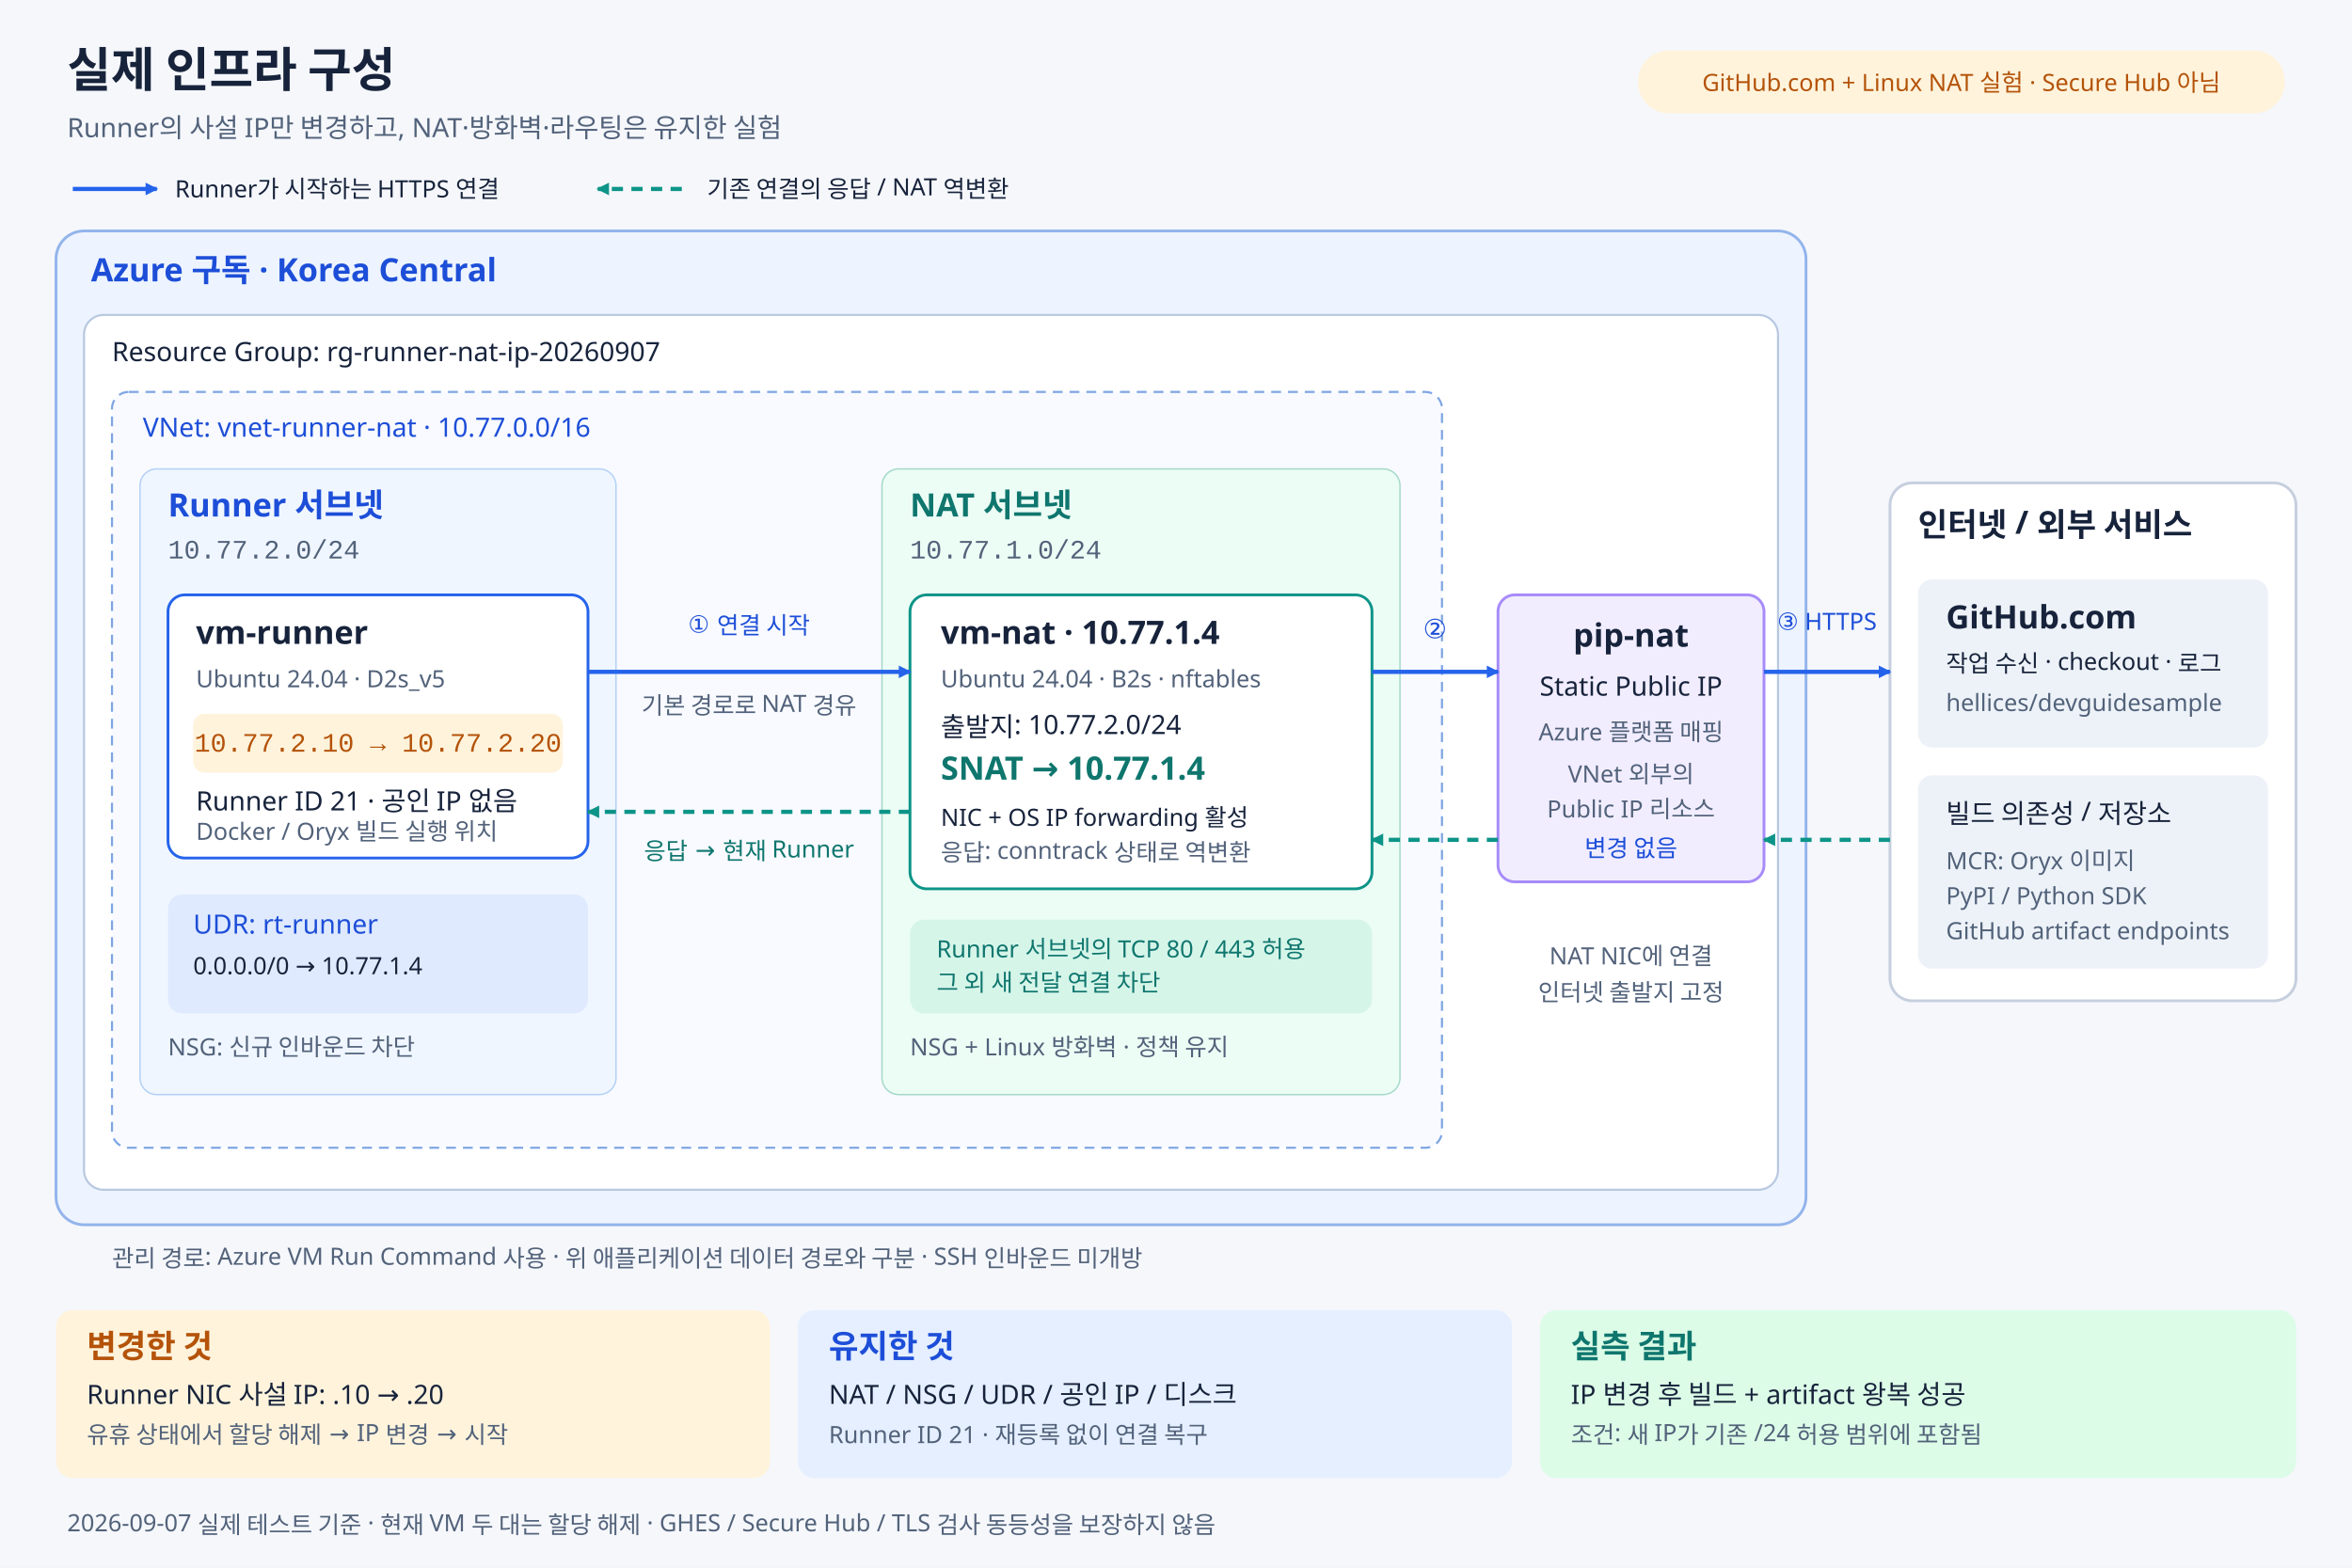
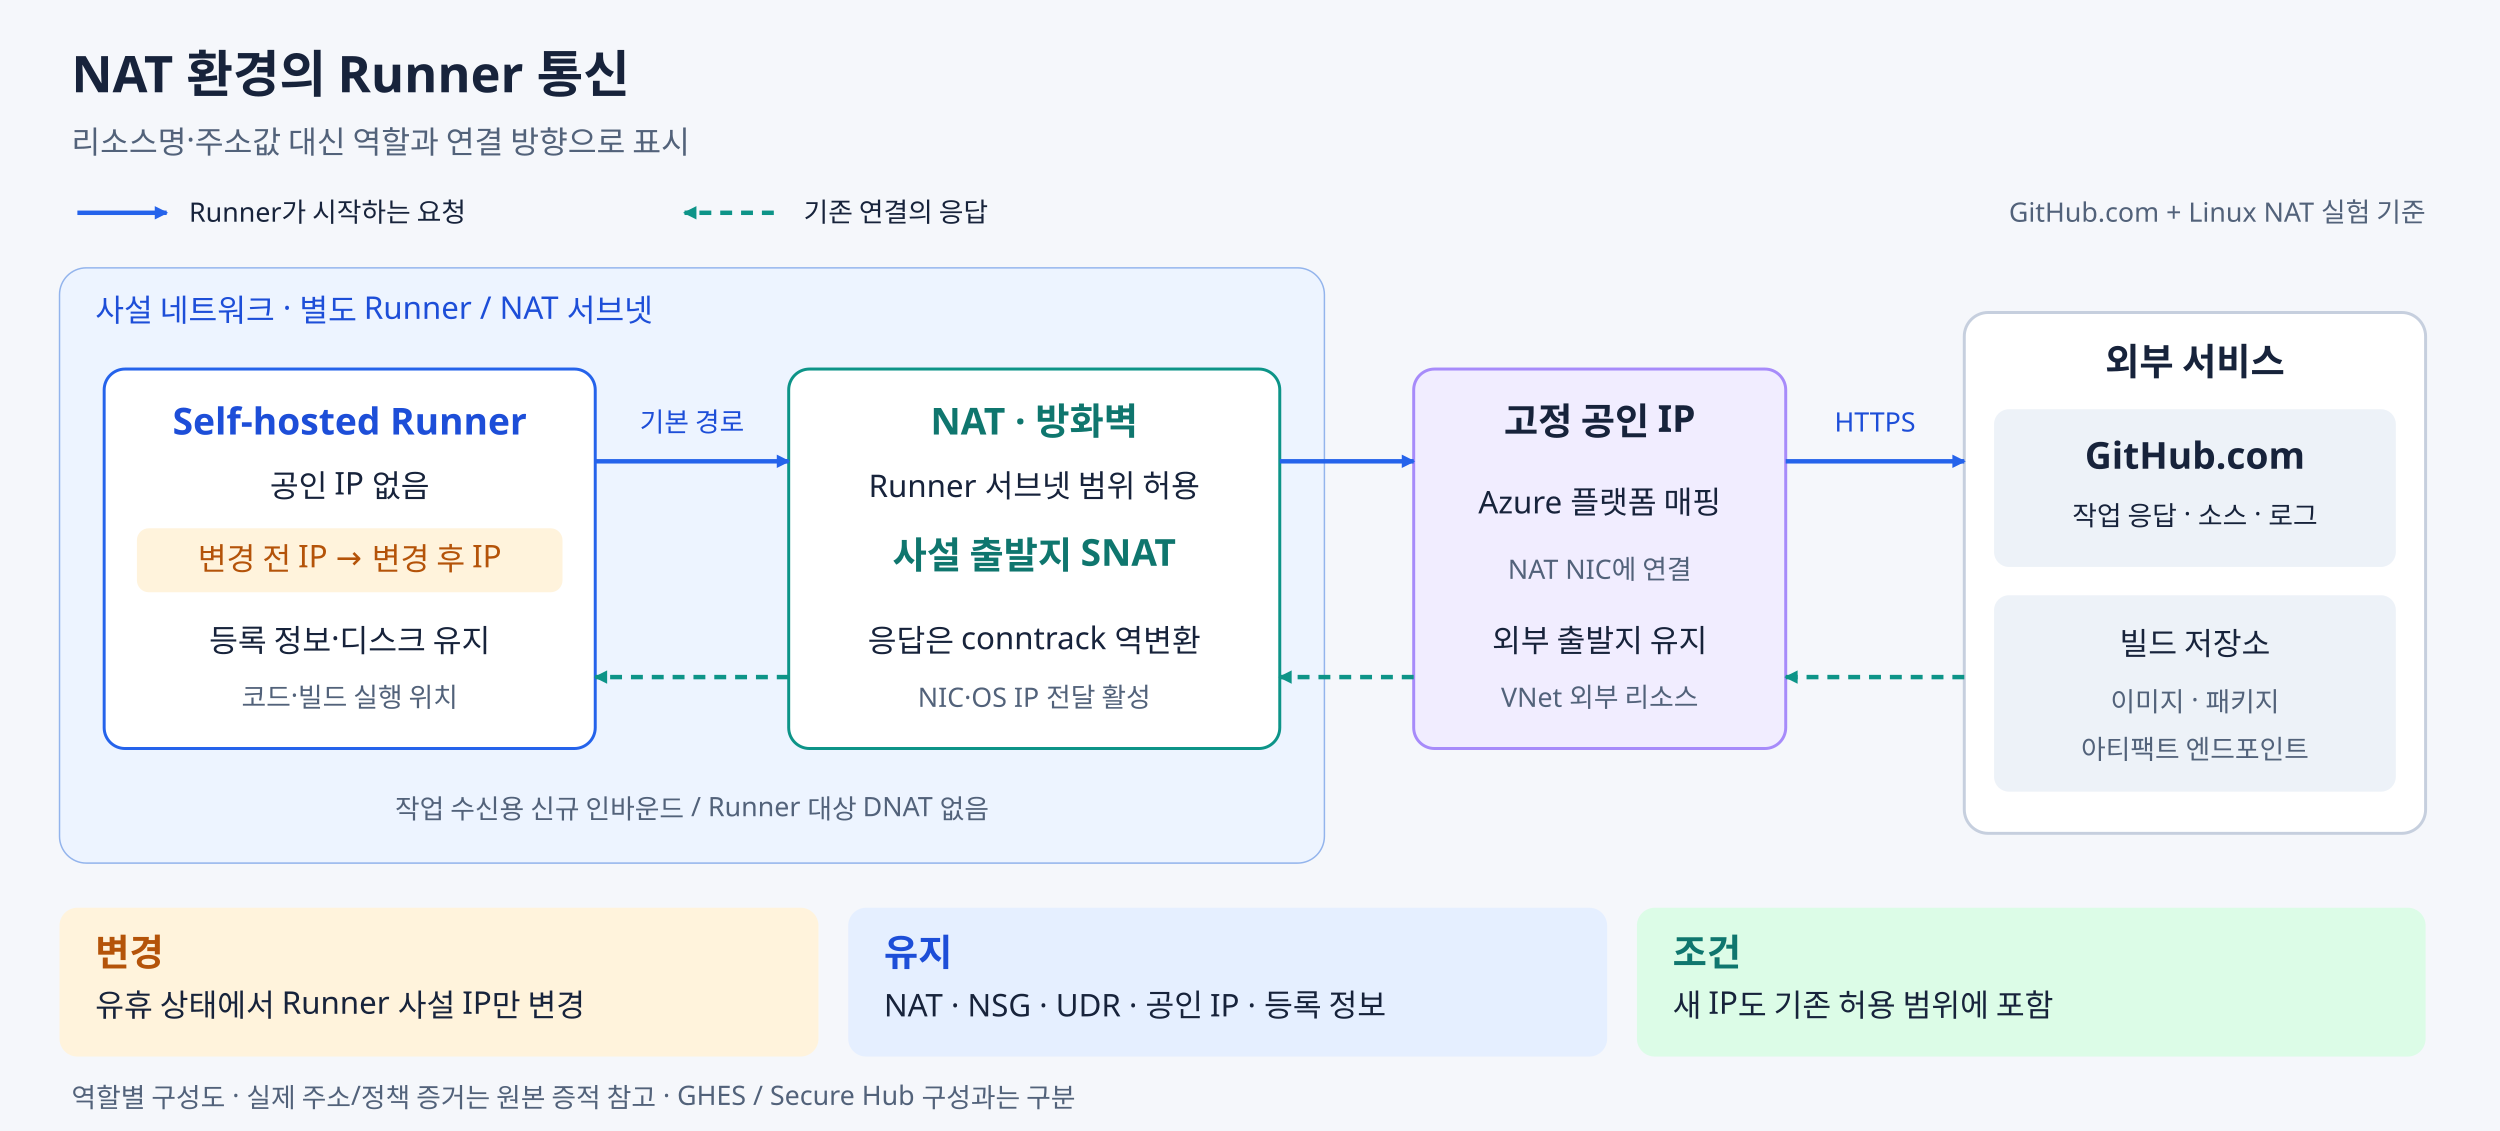
- <svg xmlns="http://www.w3.org/2000/svg" width="1680" height="1120" viewBox="0 0 1680 1120" role="img" aria-labelledby="title desc">
+ <svg xmlns="http://www.w3.org/2000/svg" width="1680" height="760" viewBox="0 0 1680 760" role="img" aria-labelledby="title desc">
  <defs>
    <marker id="blue" markerWidth="9" markerHeight="9" refX="8" refY="4.5" orient="auto" markerUnits="userSpaceOnUse">
      <path d="M0 0L9 4.5L0 9Z" fill="#2563eb" />
    </marker>
    <marker id="teal" markerWidth="9" markerHeight="9" refX="8" refY="4.5" orient="auto" markerUnits="userSpaceOnUse">
      <path d="M0 0L9 4.5L0 9Z" fill="#0d9488" />
    </marker>
    <style>
      text { font-family: "Malgun Gothic", "Apple SD Gothic Neo", "Noto Sans KR", sans-serif; fill: #17233b; }
      .title { font-size: 34px; font-weight: 700; }
-       .heading { font-size: 23px; font-weight: 700; }
-       .body { font-size: 19px; }
-       .small { font-size: 17px; }
+       .heading { font-size: 25px; font-weight: 700; }
+       .body { font-size: 21px; }
+       .small { font-size: 18px; }
      .muted { fill: #52627a; }
-       .mono { font-family: Consolas, "Courier New", monospace; font-size: 19px; }
      .blue { fill: #1d4ed8; }
      .teal { fill: #0f766e; }
      .orange { fill: #b45309; }
      .out { fill: none; stroke: #2563eb; stroke-width: 3; marker-end: url(#blue); }
      .back { fill: none; stroke: #0d9488; stroke-width: 3; stroke-dasharray: 8 6; marker-end: url(#teal); }
    </style>
  </defs>
-   <rect width="1680" height="1120" fill="#f5f7fb" />
-   <text x="48" y="62" class="title">실제 인프라 구성</text>
-   <text x="48" y="98" class="body muted">Runner의 사설 IP만 변경하고, NAT·방화벽·라우팅은 유지한 실험</text>
-   <rect x="1170" y="36" width="462" height="45" rx="22" fill="#fff3dc" />
-   <text x="1401" y="65" text-anchor="middle" class="small orange">GitHub.com + Linux NAT 실험 · Secure Hub 아님</text>
-   <path d="M52 135H112" class="out" />
-   <text x="125" y="141" class="small">Runner가 시작하는 HTTPS 연결</text>
-   <path d="M487 135H427" class="back" />
-   <text x="505" y="141" class="small">기존 연결의 응답 / NAT 역변환</text>
-   <rect x="40" y="165" width="1250" height="710" rx="20" fill="#edf4ff" stroke="#93b4ec" stroke-width="2" />
-   <text x="65" y="201" class="heading blue">Azure 구독 · Korea Central</text>
-   <rect x="60" y="225" width="1210" height="625" rx="14" fill="#ffffff" stroke="#b8c8e0" stroke-width="1.5" />
-   <text x="80" y="258" class="body">Resource Group: rg-runner-nat-ip-20260907</text>
-   <rect x="80" y="280" width="950" height="540" rx="12" fill="#f8faff" stroke="#7ea5e2" stroke-width="1.5" stroke-dasharray="7 5" />
-   <text x="102" y="312" class="body blue">VNet: vnet-runner-nat · 10.77.0.0/16</text>
-   <rect x="100" y="335" width="340" height="447" rx="12" fill="#eff6ff" stroke="#b3d0f5" />
-   <text x="120" y="369" class="heading blue">Runner 서브넷</text>
-   <text x="120" y="399" class="mono muted">10.77.2.0/24</text>
-   <rect x="120" y="425" width="300" height="188" rx="12" fill="#ffffff" stroke="#2563eb" stroke-width="2" />
-   <text x="140" y="460" class="heading">vm-runner</text>
-   <text x="140" y="491" class="small muted">Ubuntu 24.04 · D2s_v5</text>
-   <rect x="138" y="510" width="264" height="42" rx="8" fill="#fff3dc" />
-   <text x="270" y="537" text-anchor="middle" class="mono orange">10.77.2.10 → 10.77.2.20</text>
-   <text x="140" y="579" class="body">Runner ID 21 · 공인 IP 없음</text>
-   <text x="140" y="600" class="small muted">Docker / Oryx 빌드 실행 위치</text>
-   <rect x="120" y="639" width="300" height="85" rx="10" fill="#dfeaff" />
-   <text x="138" y="667" class="body blue">UDR: rt-runner</text>
-   <text x="138" y="696" class="small">0.0.0.0/0 → 10.77.1.4</text>
-   <text x="120" y="754" class="small muted">NSG: 신규 인바운드 차단</text>
-   <rect x="630" y="335" width="370" height="447" rx="12" fill="#ecfdf5" stroke="#a3d9c7" />
-   <text x="650" y="369" class="heading teal">NAT 서브넷</text>
-   <text x="650" y="399" class="mono muted">10.77.1.0/24</text>
-   <rect x="650" y="425" width="330" height="210" rx="12" fill="#ffffff" stroke="#0d9488" stroke-width="2" />
-   <text x="672" y="460" class="heading">vm-nat · 10.77.1.4</text>
-   <text x="672" y="491" class="small muted">Ubuntu 24.04 · B2s · nftables</text>
-   <text x="672" y="526" class="body">출발지: 10.77.2.0/24</text>
-   <text x="672" y="557" class="heading teal">SNAT → 10.77.1.4</text>
-   <text x="672" y="590" class="small">NIC + OS IP forwarding 활성</text>
-   <text x="672" y="615" class="small muted">응답: conntrack 상태로 역변환</text>
-   <rect x="650" y="657" width="330" height="67" rx="10" fill="#d6f5e9" />
-   <text x="669" y="684" class="small teal">Runner 서브넷의 TCP 80 / 443 허용</text>
-   <text x="669" y="708" class="small teal">그 외 새 전달 연결 차단</text>
-   <text x="650" y="754" class="small muted">NSG + Linux 방화벽 · 정책 유지</text>
-   <path d="M420 480H650" class="out" />
-   <text x="535" y="452" text-anchor="middle" class="small blue">① 연결 시작</text>
-   <text x="535" y="510" text-anchor="middle" class="small muted">기본 경로로 NAT 경유</text>
-   <path d="M650 580H420" class="back" />
-   <text x="535" y="614" text-anchor="middle" class="small teal">응답 → 현재 Runner</text>
-   <rect x="1070" y="425" width="190" height="205" rx="12" fill="#f1edff" stroke="#a78bfa" stroke-width="2" />
-   <text x="1165" y="462" text-anchor="middle" class="heading">pip-nat</text>
-   <text x="1165" y="497" text-anchor="middle" class="body">Static Public IP</text>
-   <text x="1165" y="529" text-anchor="middle" class="small muted">Azure 플랫폼 매핑</text>
-   <text x="1165" y="559" text-anchor="middle" class="small muted">VNet 외부의</text>
-   <text x="1165" y="584" text-anchor="middle" class="small muted">Public IP 리소스</text>
-   <text x="1165" y="612" text-anchor="middle" class="small blue">변경 없음</text>
-   <path d="M980 480H1070" class="out" />
-   <text x="1025" y="456" text-anchor="middle" class="body blue">②</text>
-   <path d="M1070 600H980" class="back" />
-   <text x="1165" y="689" text-anchor="middle" class="small muted">NAT NIC에 연결</text>
-   <text x="1165" y="715" text-anchor="middle" class="small muted">인터넷 출발지 고정</text>
-   <rect x="1350" y="345" width="290" height="370" rx="16" fill="#ffffff" stroke="#c6cfde" stroke-width="2" />
-   <text x="1370" y="383" class="heading">인터넷 / 외부 서비스</text>
-   <rect x="1370" y="414" width="250" height="120" rx="10" fill="#edf2f8" />
-   <text x="1390" y="449" class="heading">GitHub.com</text>
-   <text x="1390" y="480" class="small">작업 수신 · checkout · 로그</text>
-   <text x="1390" y="508" class="small muted">hellices/devguidesample</text>
-   <rect x="1370" y="554" width="250" height="138" rx="10" fill="#edf2f8" />
-   <text x="1390" y="588" class="body">빌드 의존성 / 저장소</text>
-   <text x="1390" y="621" class="small muted">MCR: Oryx 이미지</text>
-   <text x="1390" y="646" class="small muted">PyPI / Python SDK</text>
-   <text x="1390" y="671" class="small muted">GitHub artifact endpoints</text>
-   <path d="M1260 480H1350" class="out" />
-   <text x="1305" y="450" text-anchor="middle" class="small blue">③ HTTPS</text>
-   <path d="M1350 600H1260" class="back" />
-   <text x="80" y="905" class="small muted">관리 경로: Azure VM Run Command 사용 · 위 애플리케이션 데이터 경로와 구분 · SSH 인바운드 미개방</text>
-   <rect x="40" y="936" width="510" height="120" rx="12" fill="#fff3dc" />
-   <text x="62" y="970" class="heading orange">변경한 것</text>
-   <text x="62" y="1003" class="body">Runner NIC 사설 IP: .10 → .20</text>
-   <text x="62" y="1031" class="small muted">유휴 상태에서 할당 해제 → IP 변경 → 시작</text>
-   <rect x="570" y="936" width="510" height="120" rx="12" fill="#e5efff" />
-   <text x="592" y="970" class="heading blue">유지한 것</text>
-   <text x="592" y="1003" class="body">NAT / NSG / UDR / 공인 IP / 디스크</text>
-   <text x="592" y="1031" class="small muted">Runner ID 21 · 재등록 없이 연결 복구</text>
-   <rect x="1100" y="936" width="540" height="120" rx="12" fill="#dcfce7" />
-   <text x="1122" y="970" class="heading teal">실측 결과</text>
-   <text x="1122" y="1003" class="body">IP 변경 후 빌드 + artifact 왕복 성공</text>
-   <text x="1122" y="1031" class="small muted">조건: 새 IP가 기존 /24 허용 범위에 포함됨</text>
-   <text x="48" y="1094" class="small muted">2026-09-07 실제 테스트 기준 · 현재 VM 두 대는 할당 해제 · GHES / Secure Hub / TLS 검사 동등성을 보장하지 않음</text>
+   <rect width="1680" height="760" fill="#f5f7fb" />
+   <text x="48" y="62" class="title">NAT 환경의 Runner 통신</text>
+   <text x="48" y="103" class="body muted">리소스명·주소값 대신 역할과 연결 방향으로 표시</text>
+   <path d="M52 143H112" class="out" />
+   <text x="127" y="149" class="small">Runner가 시작하는 요청</text>
+   <path d="M520 143H460" class="back" />
+   <text x="540" y="149" class="small">기존 연결의 응답</text>
+   <text x="1630" y="149" text-anchor="end" class="small muted">GitHub.com + Linux NAT 실험 기준</text>
+   <rect x="40" y="180" width="850" height="400" rx="18" fill="#edf4ff" stroke="#93b4ec" />
+   <text x="64" y="216" class="body blue">사설 네트워크 · 별도 Runner / NAT 서브넷</text>
+   <rect x="70" y="248" width="330" height="255" rx="14" fill="#ffffff" stroke="#2563eb" stroke-width="2" />
+   <text x="235" y="292" text-anchor="middle" class="heading blue">Self-hosted Runner</text>
+   <text x="235" y="334" text-anchor="middle" class="body">공인 IP 없음</text>
+   <rect x="92" y="355" width="286" height="43" rx="8" fill="#fff3dc" />
+   <text x="235" y="383" text-anchor="middle" class="body orange">변경 전 IP → 변경 후 IP</text>
+   <text x="235" y="438" text-anchor="middle" class="body">등록 정보·디스크 유지</text>
+   <text x="235" y="475" text-anchor="middle" class="small muted">코드·빌드 실행 위치</text>
+   <rect x="530" y="248" width="330" height="255" rx="14" fill="#ffffff" stroke="#0d9488" stroke-width="2" />
+   <text x="695" y="292" text-anchor="middle" class="heading teal">NAT · 방화벽</text>
+   <text x="695" y="334" text-anchor="middle" class="body">Runner 서브넷 범위 허용</text>
+   <text x="695" y="382" text-anchor="middle" class="heading teal">사설 출발지 SNAT</text>
+   <text x="695" y="438" text-anchor="middle" class="body">응답은 conntrack 역변환</text>
+   <text x="695" y="475" text-anchor="middle" class="small muted">NIC·OS IP 전달 활성</text>
+   <rect x="950" y="248" width="250" height="255" rx="14" fill="#f1edff" stroke="#a78bfa" stroke-width="2" />
+   <text x="1075" y="292" text-anchor="middle" class="heading">고정 공인 IP</text>
+   <text x="1075" y="345" text-anchor="middle" class="body">Azure 플랫폼 매핑</text>
+   <text x="1075" y="389" text-anchor="middle" class="small muted">NAT NIC에 연결</text>
+   <text x="1075" y="438" text-anchor="middle" class="body">외부 출발지 유지</text>
+   <text x="1075" y="475" text-anchor="middle" class="small muted">VNet 외부 리소스</text>
+   <rect x="1320" y="210" width="310" height="350" rx="16" fill="#ffffff" stroke="#c6cfde" stroke-width="2" />
+   <text x="1475" y="252" text-anchor="middle" class="heading">외부 서비스</text>
+   <rect x="1340" y="275" width="270" height="106" rx="10" fill="#edf2f8" />
+   <text x="1475" y="315" text-anchor="middle" class="heading">GitHub.com</text>
+   <text x="1475" y="353" text-anchor="middle" class="small">작업 응답 · 소스 · 로그</text>
+   <rect x="1340" y="400" width="270" height="132" rx="10" fill="#edf2f8" />
+   <text x="1475" y="440" text-anchor="middle" class="body">빌드 저장소</text>
+   <text x="1475" y="478" text-anchor="middle" class="small muted">이미지 · 패키지</text>
+   <text x="1475" y="510" text-anchor="middle" class="small muted">아티팩트 엔드포인트</text>
+   <path d="M400 310H530" class="out" />
+   <text x="465" y="290" text-anchor="middle" class="small blue">기본 경로</text>
+   <path d="M530 455H400" class="back" />
+   <path d="M860 310H950" class="out" />
+   <path d="M950 455H860" class="back" />
+   <path d="M1200 310H1320" class="out" />
+   <text x="1260" y="290" text-anchor="middle" class="small blue">HTTPS</text>
+   <path d="M1320 455H1200" class="back" />
+   <text x="465" y="550" text-anchor="middle" class="small muted">작업 수신용 신규 인바운드 / Runner 대상 DNAT 없음</text>
+   <rect x="40" y="610" width="510" height="100" rx="12" fill="#fff3dc" />
+   <text x="64" y="649" class="heading orange">변경</text>
+   <text x="64" y="683" class="body">유휴 상태에서 Runner 사설 IP만 변경</text>
+   <rect x="570" y="610" width="510" height="100" rx="12" fill="#e5efff" />
+   <text x="594" y="649" class="heading blue">유지</text>
+   <text x="594" y="683" class="body">NAT · NSG · UDR · 공인 IP · 등록 정보</text>
+   <rect x="1100" y="610" width="530" height="100" rx="12" fill="#dcfce7" />
+   <text x="1124" y="649" class="heading teal">조건</text>
+   <text x="1124" y="683" class="body">새 IP도 기존 허용 범위에 포함</text>
+   <text x="48" y="744" class="small muted">역할별 구성도 · 실제 주소/정책 증거는 원본 증적 참고 · GHES / Secure Hub 구성과는 구분</text>
</svg>
